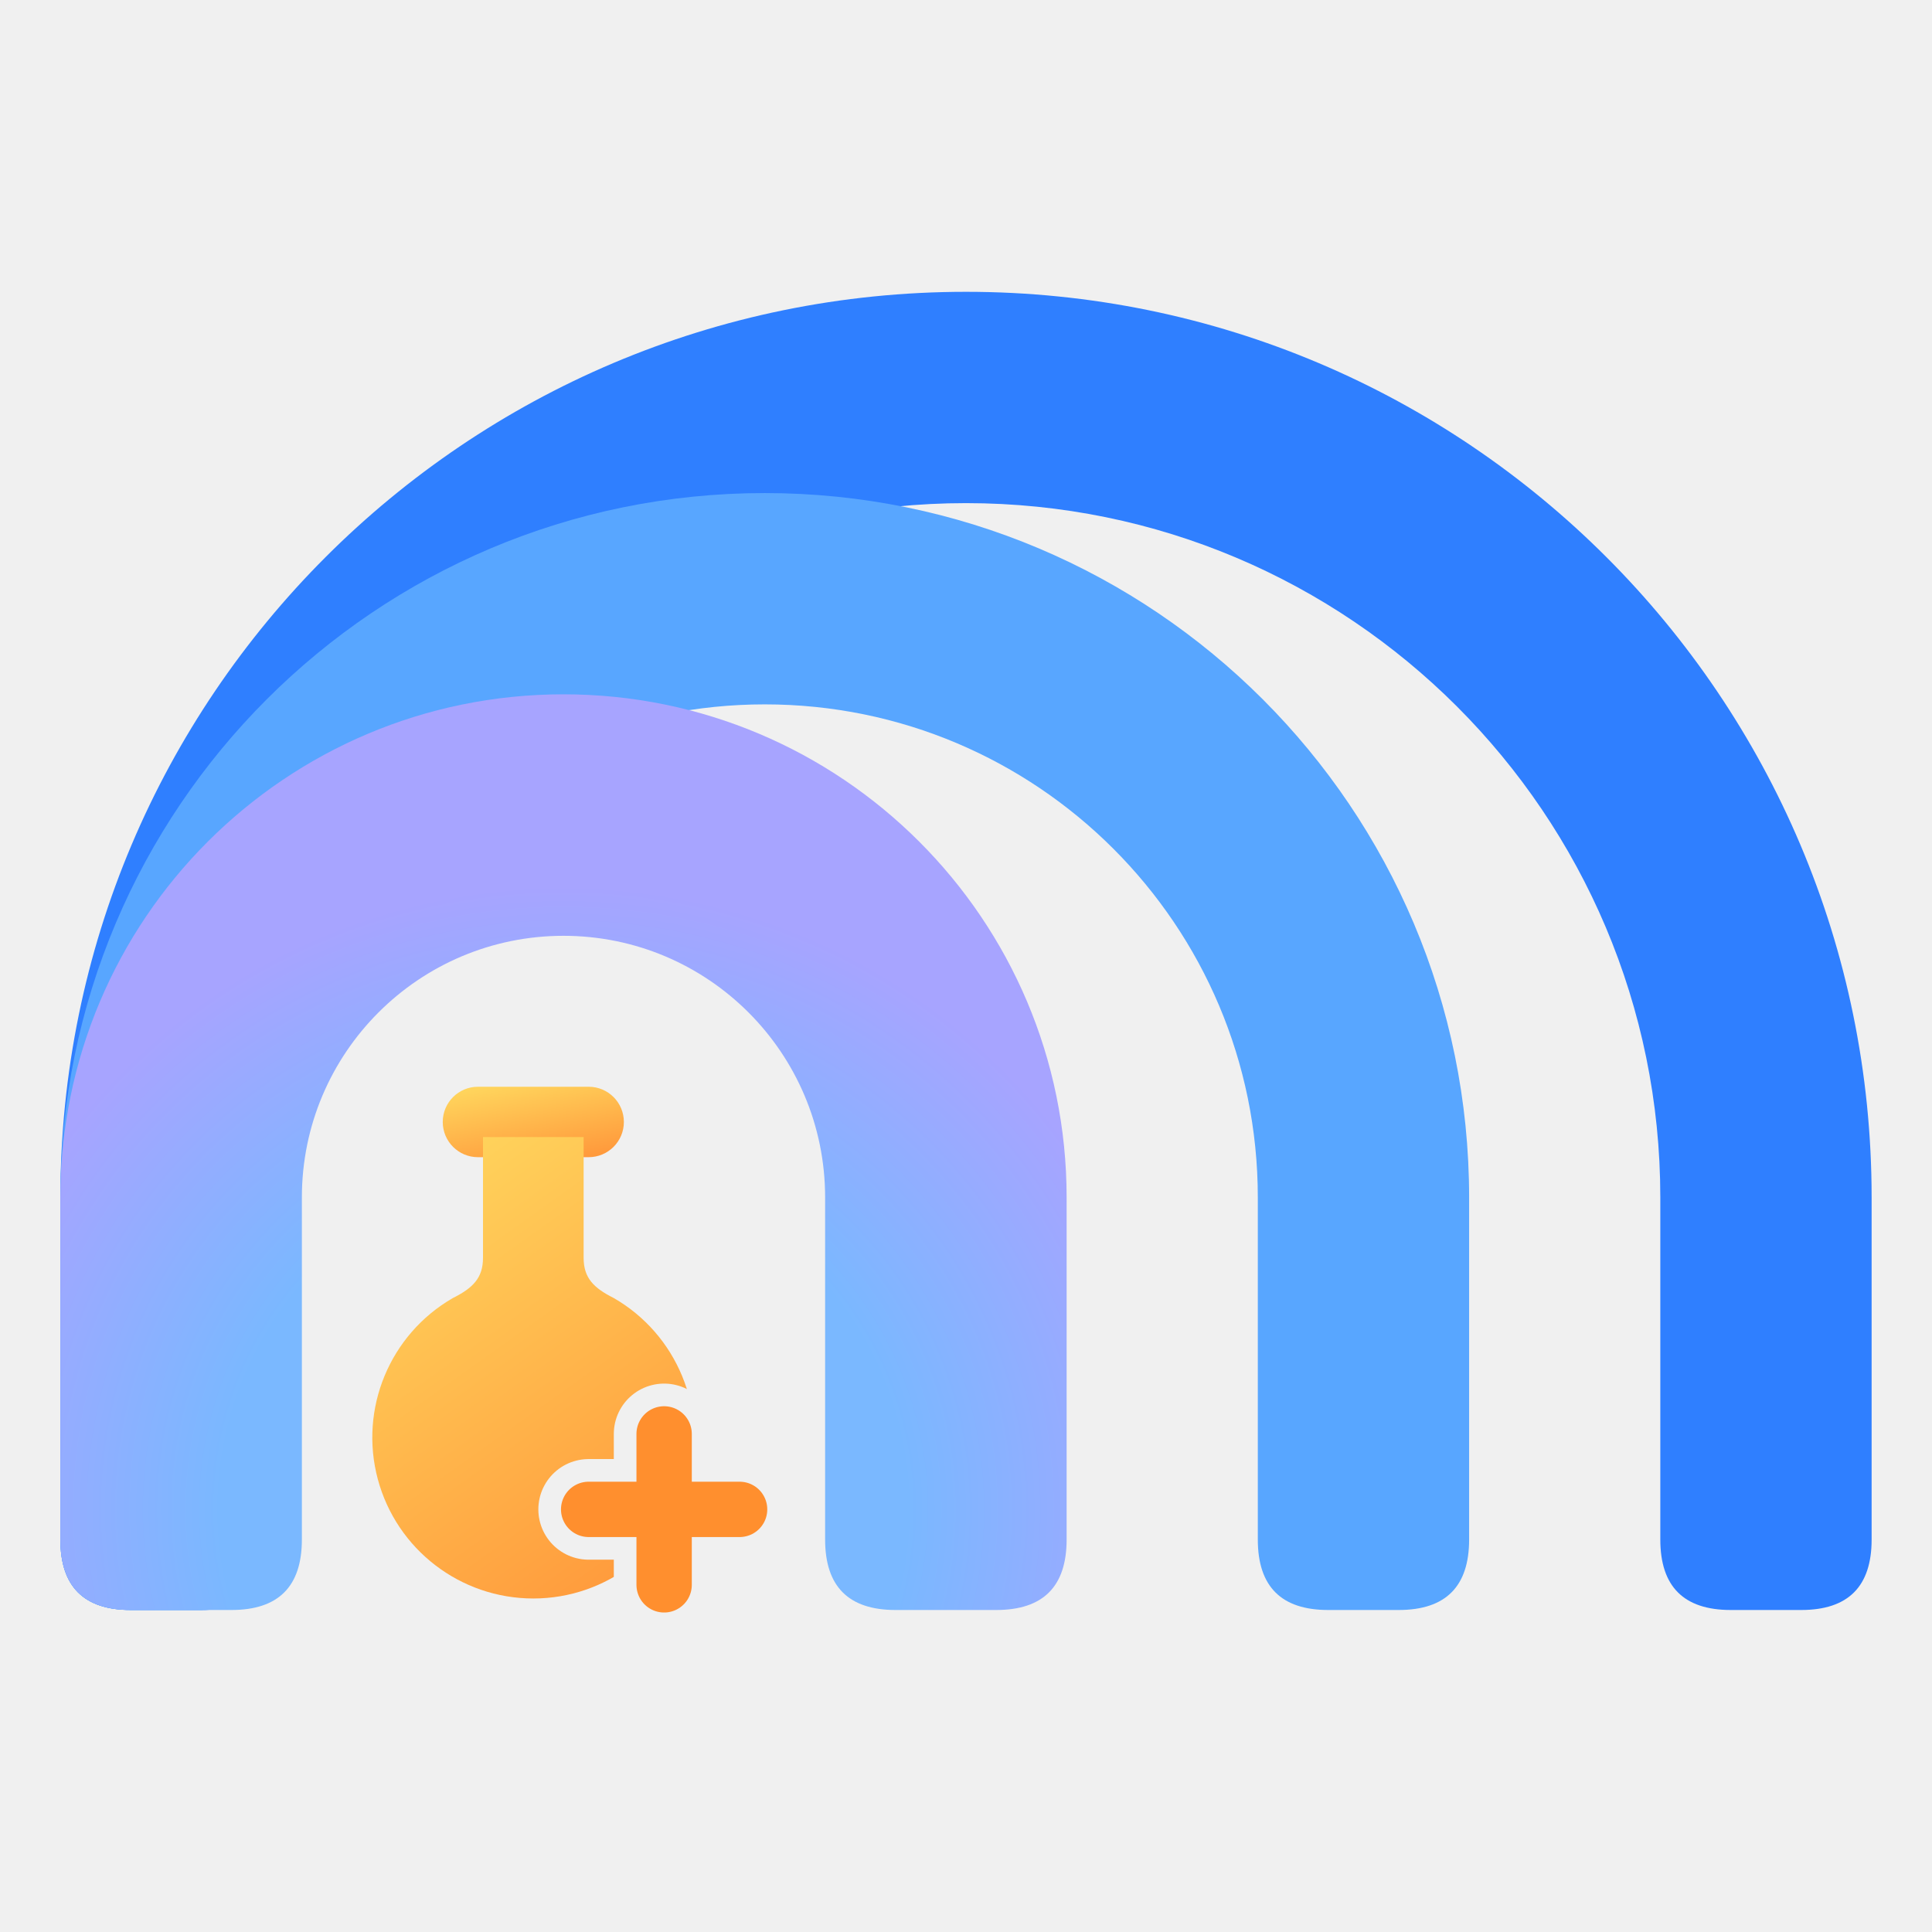
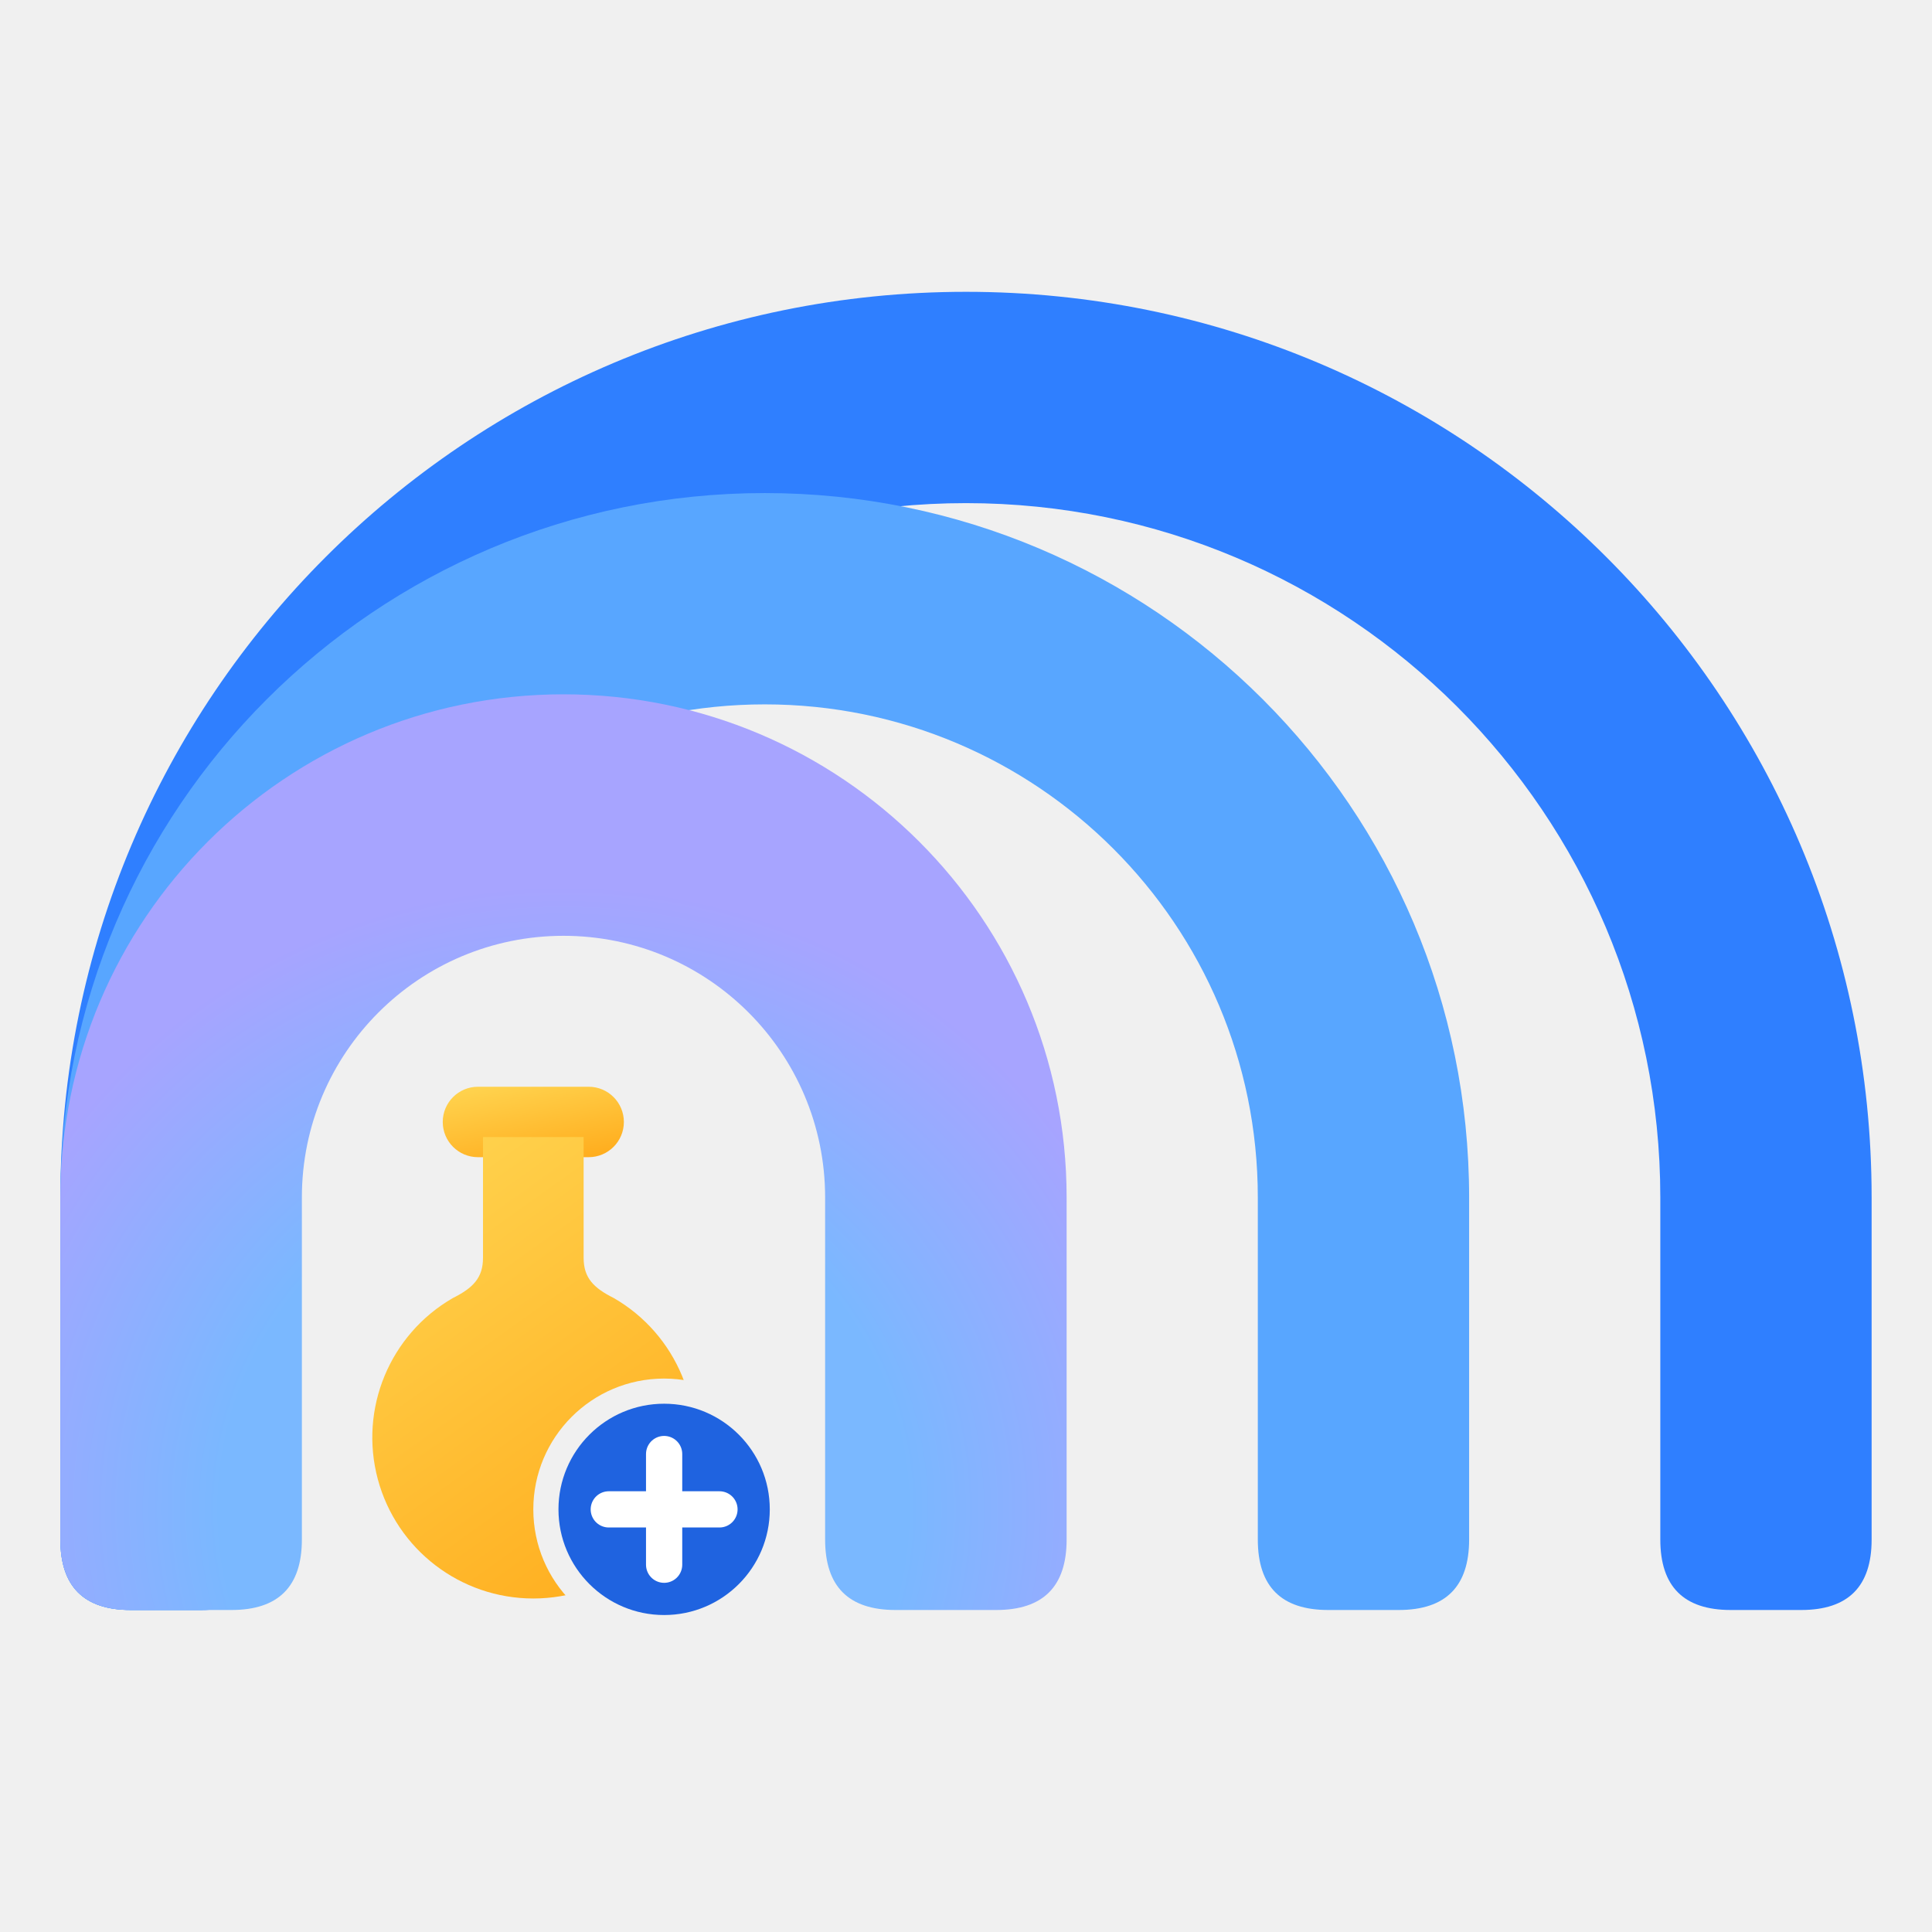
<svg xmlns="http://www.w3.org/2000/svg" viewBox="0 0 192 192">
  <defs>
    <radialGradient id="core" gradientUnits="userSpaceOnUse" cx="56" cy="150" r="62">
      <stop offset="0.55" stop-color="#7AB8FF" />
      <stop offset="1" stop-color="#A7A4FF" />
    </radialGradient>
    <linearGradient id="gold" x1="0.25" y1="0" x2="0.75" y2="1">
-       <stop offset="0" stop-color="#FFD45C" />
-       <stop offset="1" stop-color="#FF9A3C" />
+       <stop offset="0" stop-color="#FFD24D" />
+       <stop offset="1" stop-color="#FFAE1F" />
    </linearGradient>
  </defs>
  <path d="M6 153V119A90 90 0 0 1 186 119V153Q186 160 179 160H172Q165 160 165 153V119A69 69 0 0 0 27 119V153Q27 160 20 160H13Q6 160 6 153Z" fill="#2F7FFF" />
  <path d="M6 153V119A70 70 0 0 1 146 119V153Q146 160 139 160H132Q125 160 125 153V119A49 49 0 0 0 27 119V153Q27 160 20 160H13Q6 160 6 153Z" fill="#58A6FF" />
  <path d="M6 153V119A50 50 0 0 1 106 119V153Q106 160 99 160H89Q82 160 82 153V119A26 26 0 0 0 30 119V153Q30 160 23 160H13Q6 160 6 153Z" fill="url(#core)" />
-   <mask id="plus-gap" maskUnits="userSpaceOnUse" x="0" y="0" width="192" height="192">
+   <mask id="badge-gap" maskUnits="userSpaceOnUse" x="0" y="0" width="192" height="192">
    <rect width="192" height="192" fill="#fff" />
-     <path d="M66 142.5V157.5M58.5 150H73.5" stroke="#000" stroke-width="10" stroke-linecap="round" />
+     <circle cx="66" cy="150" r="13" fill="#000" />
  </mask>
-   <g mask="url(#plus-gap)">
+   <g mask="url(#badge-gap)">
    <rect x="44" y="108" width="18" height="7" rx="3.5" fill="url(#gold)" />
    <path d="M48 113H58V125C58 127 59 128 61 129A16 16 0 1 1 45 129C47 128 48 127 48 125Z" fill="url(#gold)" />
  </g>
-   <path d="M66 142.5V157.5M58.5 150H73.5" stroke="#FF8F2E" stroke-width="5.5" stroke-linecap="round" />
+   <circle cx="66" cy="150" r="10.5" fill="#1F63E0" />
+   <path d="M66 144.5V155.5M60.5 150H71.5" stroke="#FFFFFF" stroke-width="3.6" stroke-linecap="round" />
</svg>
